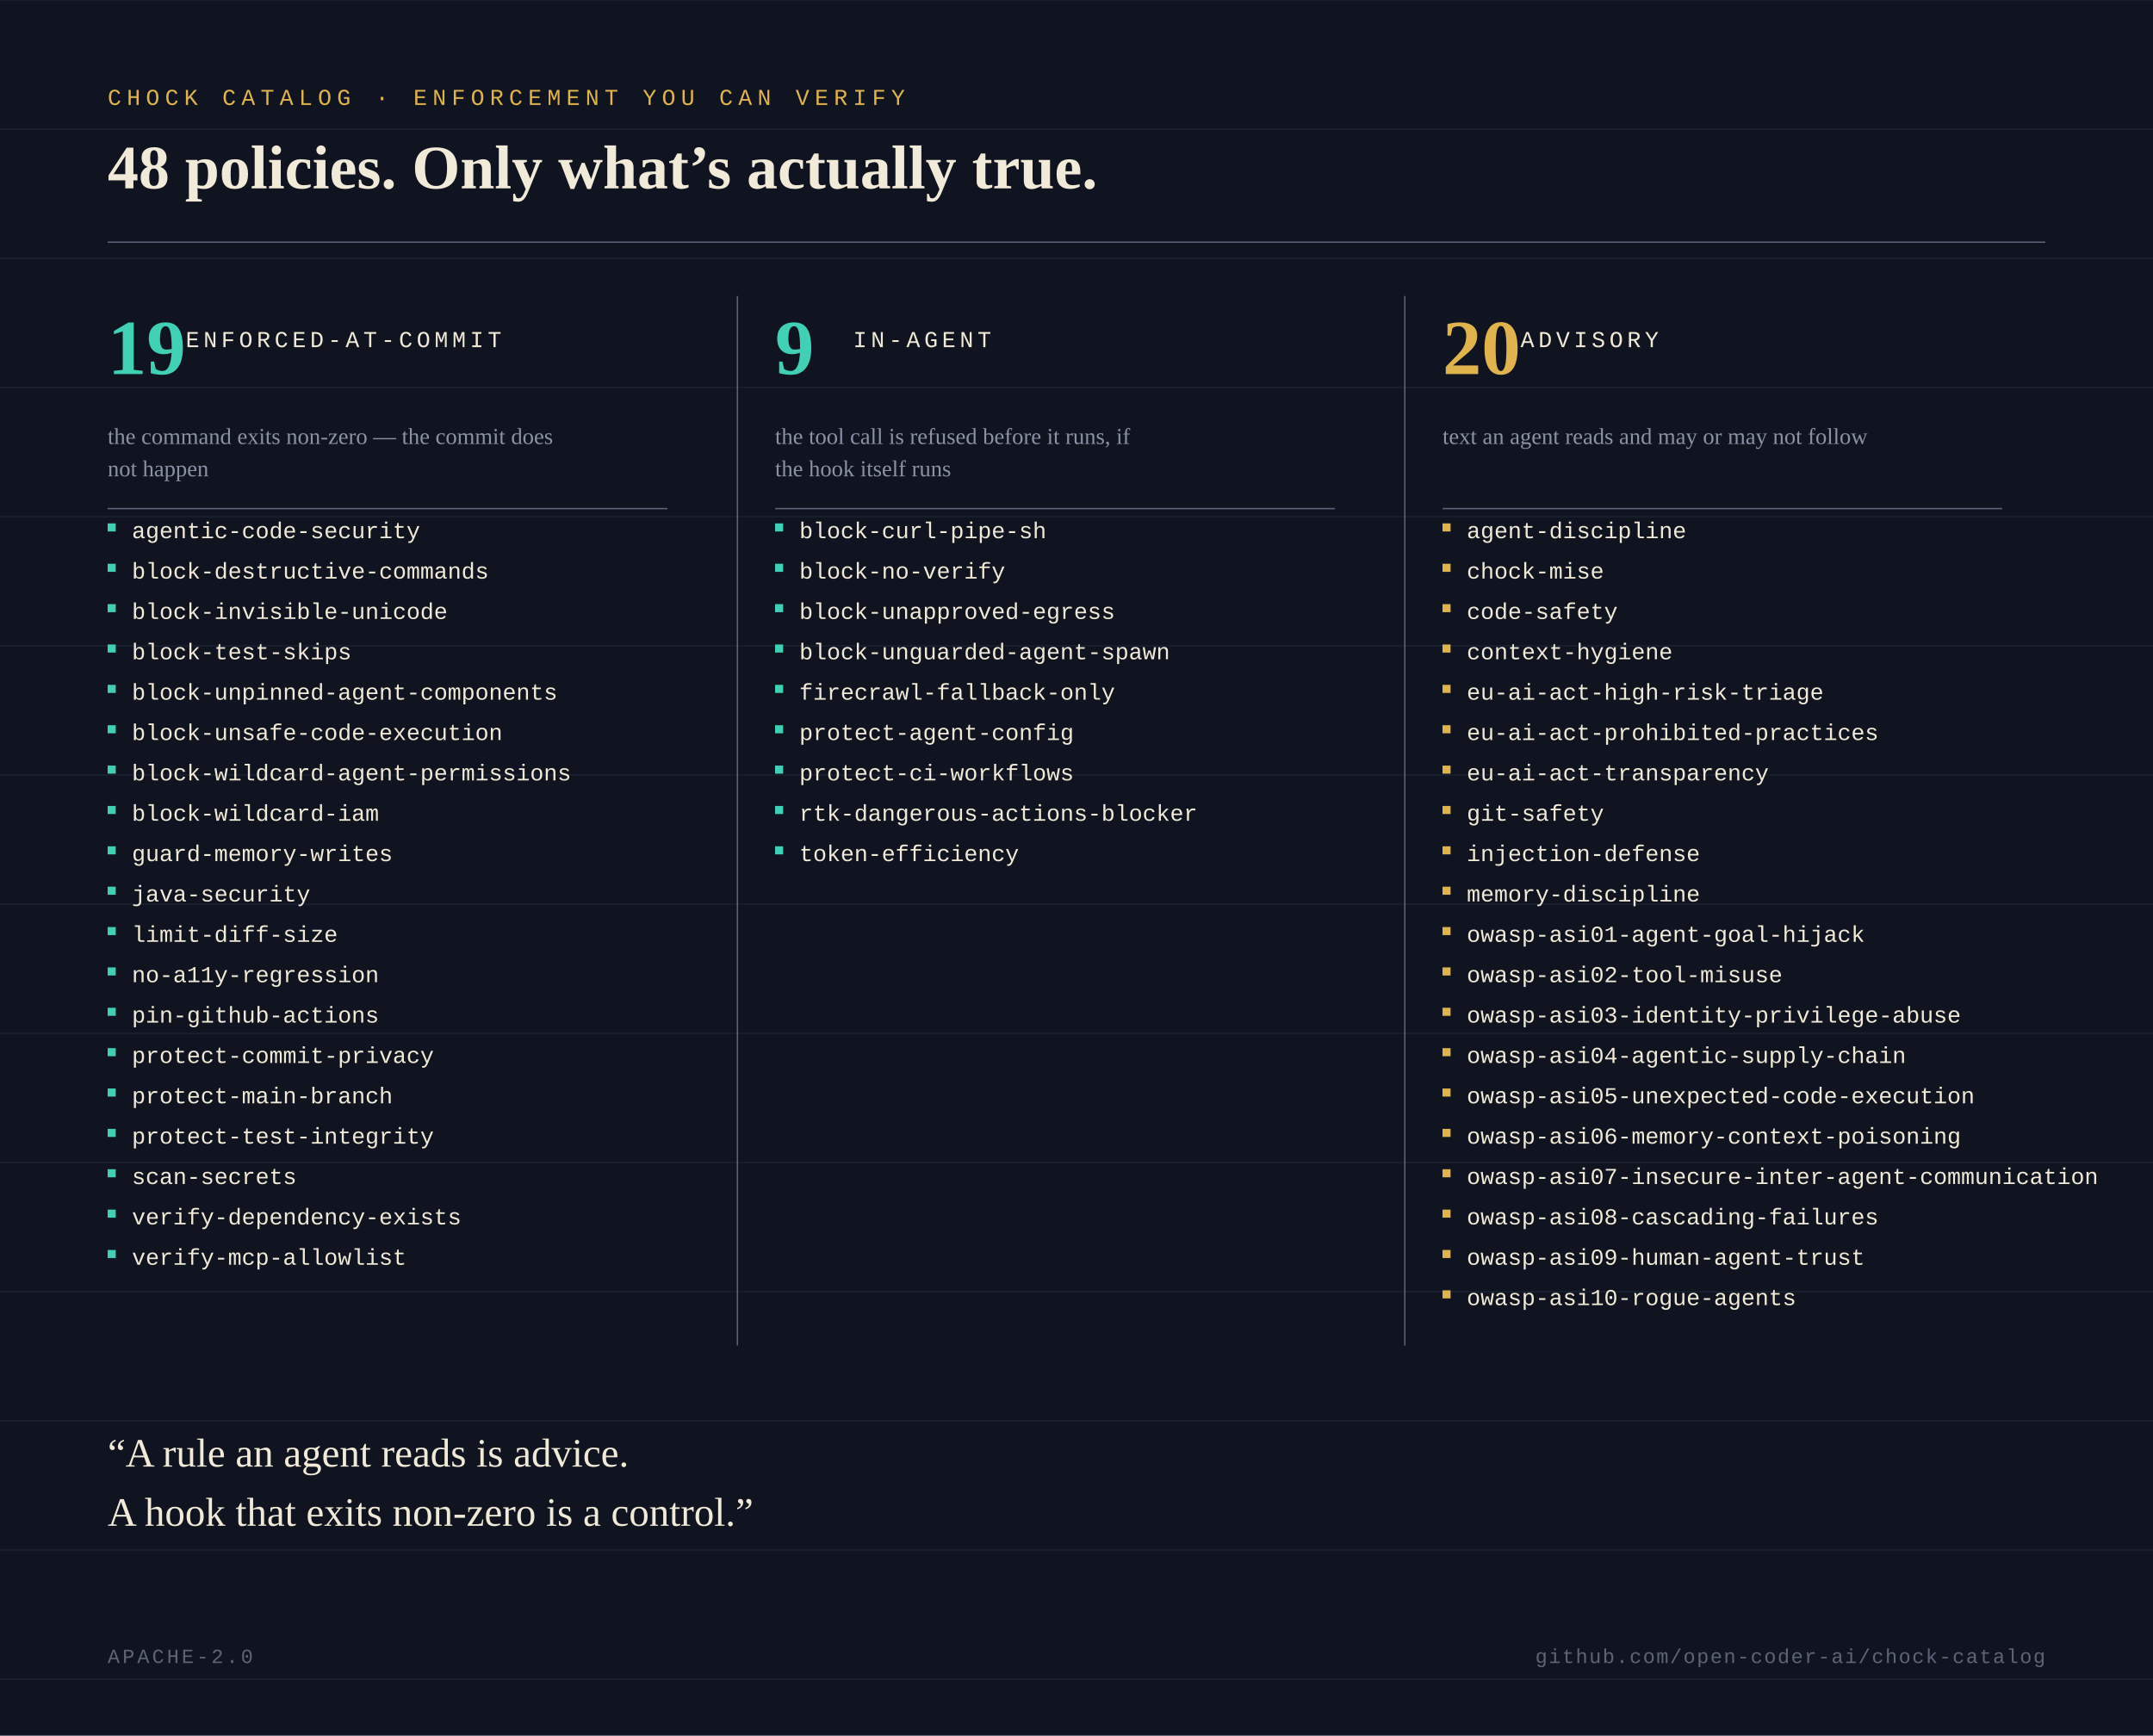
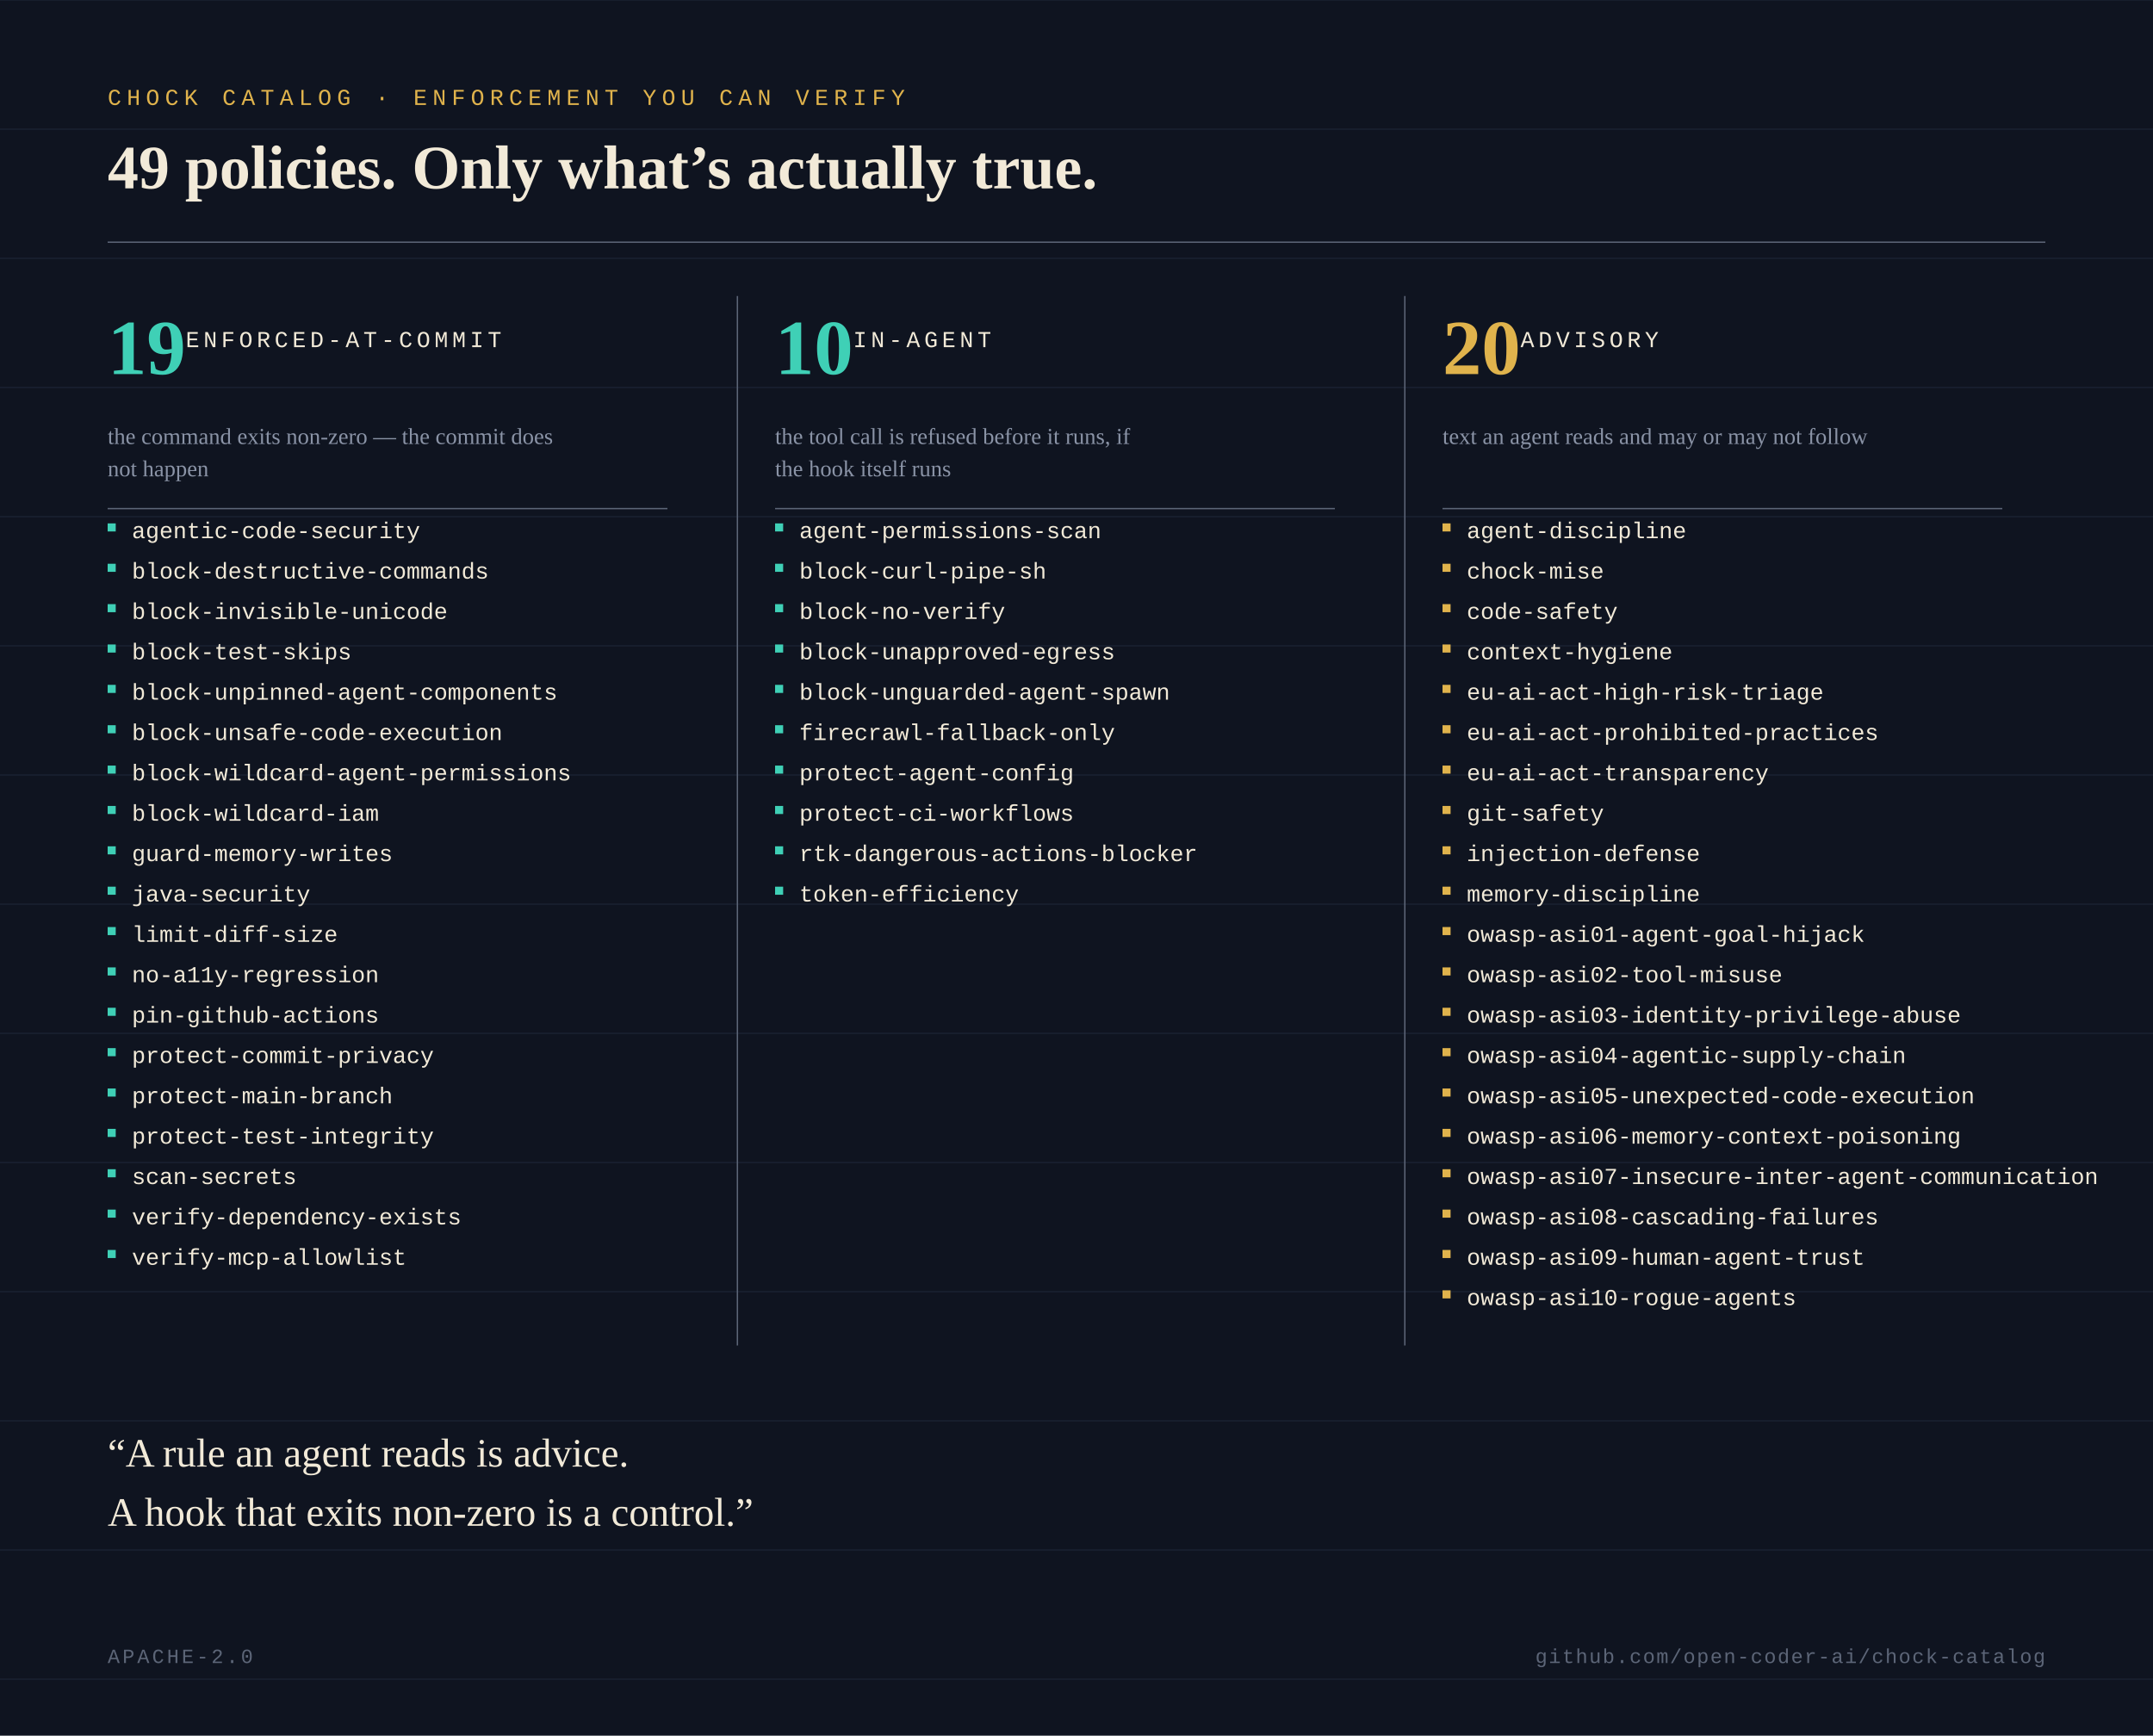
- <svg xmlns="http://www.w3.org/2000/svg" viewBox="0 0 1600 1290" width="1600" height="1290" role="img" aria-label="48 policies: 19 enforced-at-commit, 9 in-agent, 20 advisory">
+ <svg xmlns="http://www.w3.org/2000/svg" viewBox="0 0 1600 1290" width="1600" height="1290" role="img" aria-label="49 policies: 19 enforced-at-commit, 10 in-agent, 20 advisory">
  <rect width="1600" height="1290" fill="#0f1420" />
  <line x1="0" y1="0" x2="1600" y2="0" stroke="#1a2130" stroke-width="1" />
  <line x1="0" y1="96" x2="1600" y2="96" stroke="#1a2130" stroke-width="1" />
  <line x1="0" y1="192" x2="1600" y2="192" stroke="#1a2130" stroke-width="1" />
  <line x1="0" y1="288" x2="1600" y2="288" stroke="#1a2130" stroke-width="1" />
  <line x1="0" y1="384" x2="1600" y2="384" stroke="#1a2130" stroke-width="1" />
  <line x1="0" y1="480" x2="1600" y2="480" stroke="#1a2130" stroke-width="1" />
  <line x1="0" y1="576" x2="1600" y2="576" stroke="#1a2130" stroke-width="1" />
  <line x1="0" y1="672" x2="1600" y2="672" stroke="#1a2130" stroke-width="1" />
  <line x1="0" y1="768" x2="1600" y2="768" stroke="#1a2130" stroke-width="1" />
  <line x1="0" y1="864" x2="1600" y2="864" stroke="#1a2130" stroke-width="1" />
  <line x1="0" y1="960" x2="1600" y2="960" stroke="#1a2130" stroke-width="1" />
  <line x1="0" y1="1056" x2="1600" y2="1056" stroke="#1a2130" stroke-width="1" />
  <line x1="0" y1="1152" x2="1600" y2="1152" stroke="#1a2130" stroke-width="1" />
  <line x1="0" y1="1248" x2="1600" y2="1248" stroke="#1a2130" stroke-width="1" />
  <text x="80" y="78" font-family="'Cascadia Code', Consolas, 'Courier New', monospace" font-size="17" letter-spacing="4" fill="#e0b34c">CHOCK CATALOG · ENFORCEMENT YOU CAN VERIFY</text>
-   <text x="80" y="140" font-family="Georgia, 'Times New Roman', serif" font-size="46" font-weight="bold" fill="#f2ead8">48 policies. Only what’s actually true.</text>
+   <text x="80" y="140" font-family="Georgia, 'Times New Roman', serif" font-size="46" font-weight="bold" fill="#f2ead8">49 policies. Only what’s actually true.</text>
  <line x1="80" y1="180" x2="1520" y2="180" stroke="#5c6577" stroke-width="1" />
  <text x="80" y="278" font-family="Georgia, 'Times New Roman', serif" font-size="58" font-weight="bold" fill="#3fd0b6">19</text>
  <text x="138" y="258" font-family="'Cascadia Code', Consolas, 'Courier New', monospace" font-size="17" letter-spacing="3" fill="#f2ead8">ENFORCED-AT-COMMIT</text>
  <text x="80" y="330" font-family="Georgia, 'Times New Roman', serif" font-size="17" fill="#8a93a6">the command exits non-zero — the commit does</text>
  <text x="80" y="354" font-family="Georgia, 'Times New Roman', serif" font-size="17" fill="#8a93a6">not happen</text>
  <line x1="80" y1="378" x2="496" y2="378" stroke="#5c6577" stroke-width="1" />
  <rect x="80" y="389" width="6" height="6" fill="#3fd0b6" />
  <text x="98" y="400" font-family="'Cascadia Code', Consolas, 'Courier New', monospace" font-size="17" fill="#f2ead8">agentic-code-security</text>
  <rect x="80" y="419" width="6" height="6" fill="#3fd0b6" />
  <text x="98" y="430" font-family="'Cascadia Code', Consolas, 'Courier New', monospace" font-size="17" fill="#f2ead8">block-destructive-commands</text>
  <rect x="80" y="449" width="6" height="6" fill="#3fd0b6" />
  <text x="98" y="460" font-family="'Cascadia Code', Consolas, 'Courier New', monospace" font-size="17" fill="#f2ead8">block-invisible-unicode</text>
  <rect x="80" y="479" width="6" height="6" fill="#3fd0b6" />
  <text x="98" y="490" font-family="'Cascadia Code', Consolas, 'Courier New', monospace" font-size="17" fill="#f2ead8">block-test-skips</text>
  <rect x="80" y="509" width="6" height="6" fill="#3fd0b6" />
  <text x="98" y="520" font-family="'Cascadia Code', Consolas, 'Courier New', monospace" font-size="17" fill="#f2ead8">block-unpinned-agent-components</text>
  <rect x="80" y="539" width="6" height="6" fill="#3fd0b6" />
  <text x="98" y="550" font-family="'Cascadia Code', Consolas, 'Courier New', monospace" font-size="17" fill="#f2ead8">block-unsafe-code-execution</text>
  <rect x="80" y="569" width="6" height="6" fill="#3fd0b6" />
  <text x="98" y="580" font-family="'Cascadia Code', Consolas, 'Courier New', monospace" font-size="17" fill="#f2ead8">block-wildcard-agent-permissions</text>
  <rect x="80" y="599" width="6" height="6" fill="#3fd0b6" />
  <text x="98" y="610" font-family="'Cascadia Code', Consolas, 'Courier New', monospace" font-size="17" fill="#f2ead8">block-wildcard-iam</text>
  <rect x="80" y="629" width="6" height="6" fill="#3fd0b6" />
  <text x="98" y="640" font-family="'Cascadia Code', Consolas, 'Courier New', monospace" font-size="17" fill="#f2ead8">guard-memory-writes</text>
  <rect x="80" y="659" width="6" height="6" fill="#3fd0b6" />
  <text x="98" y="670" font-family="'Cascadia Code', Consolas, 'Courier New', monospace" font-size="17" fill="#f2ead8">java-security</text>
  <rect x="80" y="689" width="6" height="6" fill="#3fd0b6" />
  <text x="98" y="700" font-family="'Cascadia Code', Consolas, 'Courier New', monospace" font-size="17" fill="#f2ead8">limit-diff-size</text>
  <rect x="80" y="719" width="6" height="6" fill="#3fd0b6" />
  <text x="98" y="730" font-family="'Cascadia Code', Consolas, 'Courier New', monospace" font-size="17" fill="#f2ead8">no-a11y-regression</text>
  <rect x="80" y="749" width="6" height="6" fill="#3fd0b6" />
  <text x="98" y="760" font-family="'Cascadia Code', Consolas, 'Courier New', monospace" font-size="17" fill="#f2ead8">pin-github-actions</text>
  <rect x="80" y="779" width="6" height="6" fill="#3fd0b6" />
  <text x="98" y="790" font-family="'Cascadia Code', Consolas, 'Courier New', monospace" font-size="17" fill="#f2ead8">protect-commit-privacy</text>
  <rect x="80" y="809" width="6" height="6" fill="#3fd0b6" />
  <text x="98" y="820" font-family="'Cascadia Code', Consolas, 'Courier New', monospace" font-size="17" fill="#f2ead8">protect-main-branch</text>
  <rect x="80" y="839" width="6" height="6" fill="#3fd0b6" />
  <text x="98" y="850" font-family="'Cascadia Code', Consolas, 'Courier New', monospace" font-size="17" fill="#f2ead8">protect-test-integrity</text>
  <rect x="80" y="869" width="6" height="6" fill="#3fd0b6" />
  <text x="98" y="880" font-family="'Cascadia Code', Consolas, 'Courier New', monospace" font-size="17" fill="#f2ead8">scan-secrets</text>
  <rect x="80" y="899" width="6" height="6" fill="#3fd0b6" />
  <text x="98" y="910" font-family="'Cascadia Code', Consolas, 'Courier New', monospace" font-size="17" fill="#f2ead8">verify-dependency-exists</text>
  <rect x="80" y="929" width="6" height="6" fill="#3fd0b6" />
  <text x="98" y="940" font-family="'Cascadia Code', Consolas, 'Courier New', monospace" font-size="17" fill="#f2ead8">verify-mcp-allowlist</text>
  <line x1="548" y1="220" x2="548" y2="1000" stroke="#5c6577" stroke-width="1" />
-   <text x="576" y="278" font-family="Georgia, 'Times New Roman', serif" font-size="58" font-weight="bold" fill="#3fd0b6">9</text>
+   <text x="576" y="278" font-family="Georgia, 'Times New Roman', serif" font-size="58" font-weight="bold" fill="#3fd0b6">10</text>
  <text x="634" y="258" font-family="'Cascadia Code', Consolas, 'Courier New', monospace" font-size="17" letter-spacing="3" fill="#f2ead8">IN-AGENT</text>
  <text x="576" y="330" font-family="Georgia, 'Times New Roman', serif" font-size="17" fill="#8a93a6">the tool call is refused before it runs, if</text>
  <text x="576" y="354" font-family="Georgia, 'Times New Roman', serif" font-size="17" fill="#8a93a6">the hook itself runs</text>
  <line x1="576" y1="378" x2="992" y2="378" stroke="#5c6577" stroke-width="1" />
  <rect x="576" y="389" width="6" height="6" fill="#3fd0b6" />
-   <text x="594" y="400" font-family="'Cascadia Code', Consolas, 'Courier New', monospace" font-size="17" fill="#f2ead8">block-curl-pipe-sh</text>
+   <text x="594" y="400" font-family="'Cascadia Code', Consolas, 'Courier New', monospace" font-size="17" fill="#f2ead8">agent-permissions-scan</text>
  <rect x="576" y="419" width="6" height="6" fill="#3fd0b6" />
-   <text x="594" y="430" font-family="'Cascadia Code', Consolas, 'Courier New', monospace" font-size="17" fill="#f2ead8">block-no-verify</text>
+   <text x="594" y="430" font-family="'Cascadia Code', Consolas, 'Courier New', monospace" font-size="17" fill="#f2ead8">block-curl-pipe-sh</text>
  <rect x="576" y="449" width="6" height="6" fill="#3fd0b6" />
-   <text x="594" y="460" font-family="'Cascadia Code', Consolas, 'Courier New', monospace" font-size="17" fill="#f2ead8">block-unapproved-egress</text>
+   <text x="594" y="460" font-family="'Cascadia Code', Consolas, 'Courier New', monospace" font-size="17" fill="#f2ead8">block-no-verify</text>
  <rect x="576" y="479" width="6" height="6" fill="#3fd0b6" />
-   <text x="594" y="490" font-family="'Cascadia Code', Consolas, 'Courier New', monospace" font-size="17" fill="#f2ead8">block-unguarded-agent-spawn</text>
+   <text x="594" y="490" font-family="'Cascadia Code', Consolas, 'Courier New', monospace" font-size="17" fill="#f2ead8">block-unapproved-egress</text>
  <rect x="576" y="509" width="6" height="6" fill="#3fd0b6" />
-   <text x="594" y="520" font-family="'Cascadia Code', Consolas, 'Courier New', monospace" font-size="17" fill="#f2ead8">firecrawl-fallback-only</text>
+   <text x="594" y="520" font-family="'Cascadia Code', Consolas, 'Courier New', monospace" font-size="17" fill="#f2ead8">block-unguarded-agent-spawn</text>
  <rect x="576" y="539" width="6" height="6" fill="#3fd0b6" />
-   <text x="594" y="550" font-family="'Cascadia Code', Consolas, 'Courier New', monospace" font-size="17" fill="#f2ead8">protect-agent-config</text>
+   <text x="594" y="550" font-family="'Cascadia Code', Consolas, 'Courier New', monospace" font-size="17" fill="#f2ead8">firecrawl-fallback-only</text>
  <rect x="576" y="569" width="6" height="6" fill="#3fd0b6" />
-   <text x="594" y="580" font-family="'Cascadia Code', Consolas, 'Courier New', monospace" font-size="17" fill="#f2ead8">protect-ci-workflows</text>
+   <text x="594" y="580" font-family="'Cascadia Code', Consolas, 'Courier New', monospace" font-size="17" fill="#f2ead8">protect-agent-config</text>
  <rect x="576" y="599" width="6" height="6" fill="#3fd0b6" />
-   <text x="594" y="610" font-family="'Cascadia Code', Consolas, 'Courier New', monospace" font-size="17" fill="#f2ead8">rtk-dangerous-actions-blocker</text>
+   <text x="594" y="610" font-family="'Cascadia Code', Consolas, 'Courier New', monospace" font-size="17" fill="#f2ead8">protect-ci-workflows</text>
  <rect x="576" y="629" width="6" height="6" fill="#3fd0b6" />
-   <text x="594" y="640" font-family="'Cascadia Code', Consolas, 'Courier New', monospace" font-size="17" fill="#f2ead8">token-efficiency</text>
+   <text x="594" y="640" font-family="'Cascadia Code', Consolas, 'Courier New', monospace" font-size="17" fill="#f2ead8">rtk-dangerous-actions-blocker</text>
+   <rect x="576" y="659" width="6" height="6" fill="#3fd0b6" />
+   <text x="594" y="670" font-family="'Cascadia Code', Consolas, 'Courier New', monospace" font-size="17" fill="#f2ead8">token-efficiency</text>
  <line x1="1044" y1="220" x2="1044" y2="1000" stroke="#5c6577" stroke-width="1" />
  <text x="1072" y="278" font-family="Georgia, 'Times New Roman', serif" font-size="58" font-weight="bold" fill="#e0b34c">20</text>
  <text x="1130" y="258" font-family="'Cascadia Code', Consolas, 'Courier New', monospace" font-size="17" letter-spacing="3" fill="#f2ead8">ADVISORY</text>
  <text x="1072" y="330" font-family="Georgia, 'Times New Roman', serif" font-size="17" fill="#8a93a6">text an agent reads and may or may not follow</text>
  <line x1="1072" y1="378" x2="1488" y2="378" stroke="#5c6577" stroke-width="1" />
  <rect x="1072" y="389" width="6" height="6" fill="#e0b34c" />
  <text x="1090" y="400" font-family="'Cascadia Code', Consolas, 'Courier New', monospace" font-size="17" fill="#f2ead8">agent-discipline</text>
  <rect x="1072" y="419" width="6" height="6" fill="#e0b34c" />
  <text x="1090" y="430" font-family="'Cascadia Code', Consolas, 'Courier New', monospace" font-size="17" fill="#f2ead8">chock-mise</text>
  <rect x="1072" y="449" width="6" height="6" fill="#e0b34c" />
  <text x="1090" y="460" font-family="'Cascadia Code', Consolas, 'Courier New', monospace" font-size="17" fill="#f2ead8">code-safety</text>
  <rect x="1072" y="479" width="6" height="6" fill="#e0b34c" />
  <text x="1090" y="490" font-family="'Cascadia Code', Consolas, 'Courier New', monospace" font-size="17" fill="#f2ead8">context-hygiene</text>
  <rect x="1072" y="509" width="6" height="6" fill="#e0b34c" />
  <text x="1090" y="520" font-family="'Cascadia Code', Consolas, 'Courier New', monospace" font-size="17" fill="#f2ead8">eu-ai-act-high-risk-triage</text>
  <rect x="1072" y="539" width="6" height="6" fill="#e0b34c" />
  <text x="1090" y="550" font-family="'Cascadia Code', Consolas, 'Courier New', monospace" font-size="17" fill="#f2ead8">eu-ai-act-prohibited-practices</text>
  <rect x="1072" y="569" width="6" height="6" fill="#e0b34c" />
  <text x="1090" y="580" font-family="'Cascadia Code', Consolas, 'Courier New', monospace" font-size="17" fill="#f2ead8">eu-ai-act-transparency</text>
  <rect x="1072" y="599" width="6" height="6" fill="#e0b34c" />
  <text x="1090" y="610" font-family="'Cascadia Code', Consolas, 'Courier New', monospace" font-size="17" fill="#f2ead8">git-safety</text>
  <rect x="1072" y="629" width="6" height="6" fill="#e0b34c" />
  <text x="1090" y="640" font-family="'Cascadia Code', Consolas, 'Courier New', monospace" font-size="17" fill="#f2ead8">injection-defense</text>
  <rect x="1072" y="659" width="6" height="6" fill="#e0b34c" />
  <text x="1090" y="670" font-family="'Cascadia Code', Consolas, 'Courier New', monospace" font-size="17" fill="#f2ead8">memory-discipline</text>
  <rect x="1072" y="689" width="6" height="6" fill="#e0b34c" />
  <text x="1090" y="700" font-family="'Cascadia Code', Consolas, 'Courier New', monospace" font-size="17" fill="#f2ead8">owasp-asi01-agent-goal-hijack</text>
  <rect x="1072" y="719" width="6" height="6" fill="#e0b34c" />
  <text x="1090" y="730" font-family="'Cascadia Code', Consolas, 'Courier New', monospace" font-size="17" fill="#f2ead8">owasp-asi02-tool-misuse</text>
  <rect x="1072" y="749" width="6" height="6" fill="#e0b34c" />
  <text x="1090" y="760" font-family="'Cascadia Code', Consolas, 'Courier New', monospace" font-size="17" fill="#f2ead8">owasp-asi03-identity-privilege-abuse</text>
  <rect x="1072" y="779" width="6" height="6" fill="#e0b34c" />
  <text x="1090" y="790" font-family="'Cascadia Code', Consolas, 'Courier New', monospace" font-size="17" fill="#f2ead8">owasp-asi04-agentic-supply-chain</text>
  <rect x="1072" y="809" width="6" height="6" fill="#e0b34c" />
  <text x="1090" y="820" font-family="'Cascadia Code', Consolas, 'Courier New', monospace" font-size="17" fill="#f2ead8">owasp-asi05-unexpected-code-execution</text>
  <rect x="1072" y="839" width="6" height="6" fill="#e0b34c" />
  <text x="1090" y="850" font-family="'Cascadia Code', Consolas, 'Courier New', monospace" font-size="17" fill="#f2ead8">owasp-asi06-memory-context-poisoning</text>
  <rect x="1072" y="869" width="6" height="6" fill="#e0b34c" />
  <text x="1090" y="880" font-family="'Cascadia Code', Consolas, 'Courier New', monospace" font-size="17" fill="#f2ead8">owasp-asi07-insecure-inter-agent-communication</text>
  <rect x="1072" y="899" width="6" height="6" fill="#e0b34c" />
  <text x="1090" y="910" font-family="'Cascadia Code', Consolas, 'Courier New', monospace" font-size="17" fill="#f2ead8">owasp-asi08-cascading-failures</text>
  <rect x="1072" y="929" width="6" height="6" fill="#e0b34c" />
  <text x="1090" y="940" font-family="'Cascadia Code', Consolas, 'Courier New', monospace" font-size="17" fill="#f2ead8">owasp-asi09-human-agent-trust</text>
  <rect x="1072" y="959" width="6" height="6" fill="#e0b34c" />
  <text x="1090" y="970" font-family="'Cascadia Code', Consolas, 'Courier New', monospace" font-size="17" fill="#f2ead8">owasp-asi10-rogue-agents</text>
  <text x="80" y="1090" font-family="Georgia, 'Times New Roman', serif" font-size="30" fill="#f2ead8">“A rule an agent reads is advice.</text>
  <text x="80" y="1134" font-family="Georgia, 'Times New Roman', serif" font-size="30" fill="#f2ead8">A hook that exits non-zero is a control.”</text>
  <text x="80" y="1236" font-family="'Cascadia Code', Consolas, 'Courier New', monospace" font-size="15" letter-spacing="2" fill="#5c6577">APACHE-2.0</text>
  <text x="1520" y="1236" text-anchor="end" font-family="'Cascadia Code', Consolas, 'Courier New', monospace" font-size="15" letter-spacing="1" fill="#5c6577">github.com/open-coder-ai/chock-catalog</text>
</svg>
